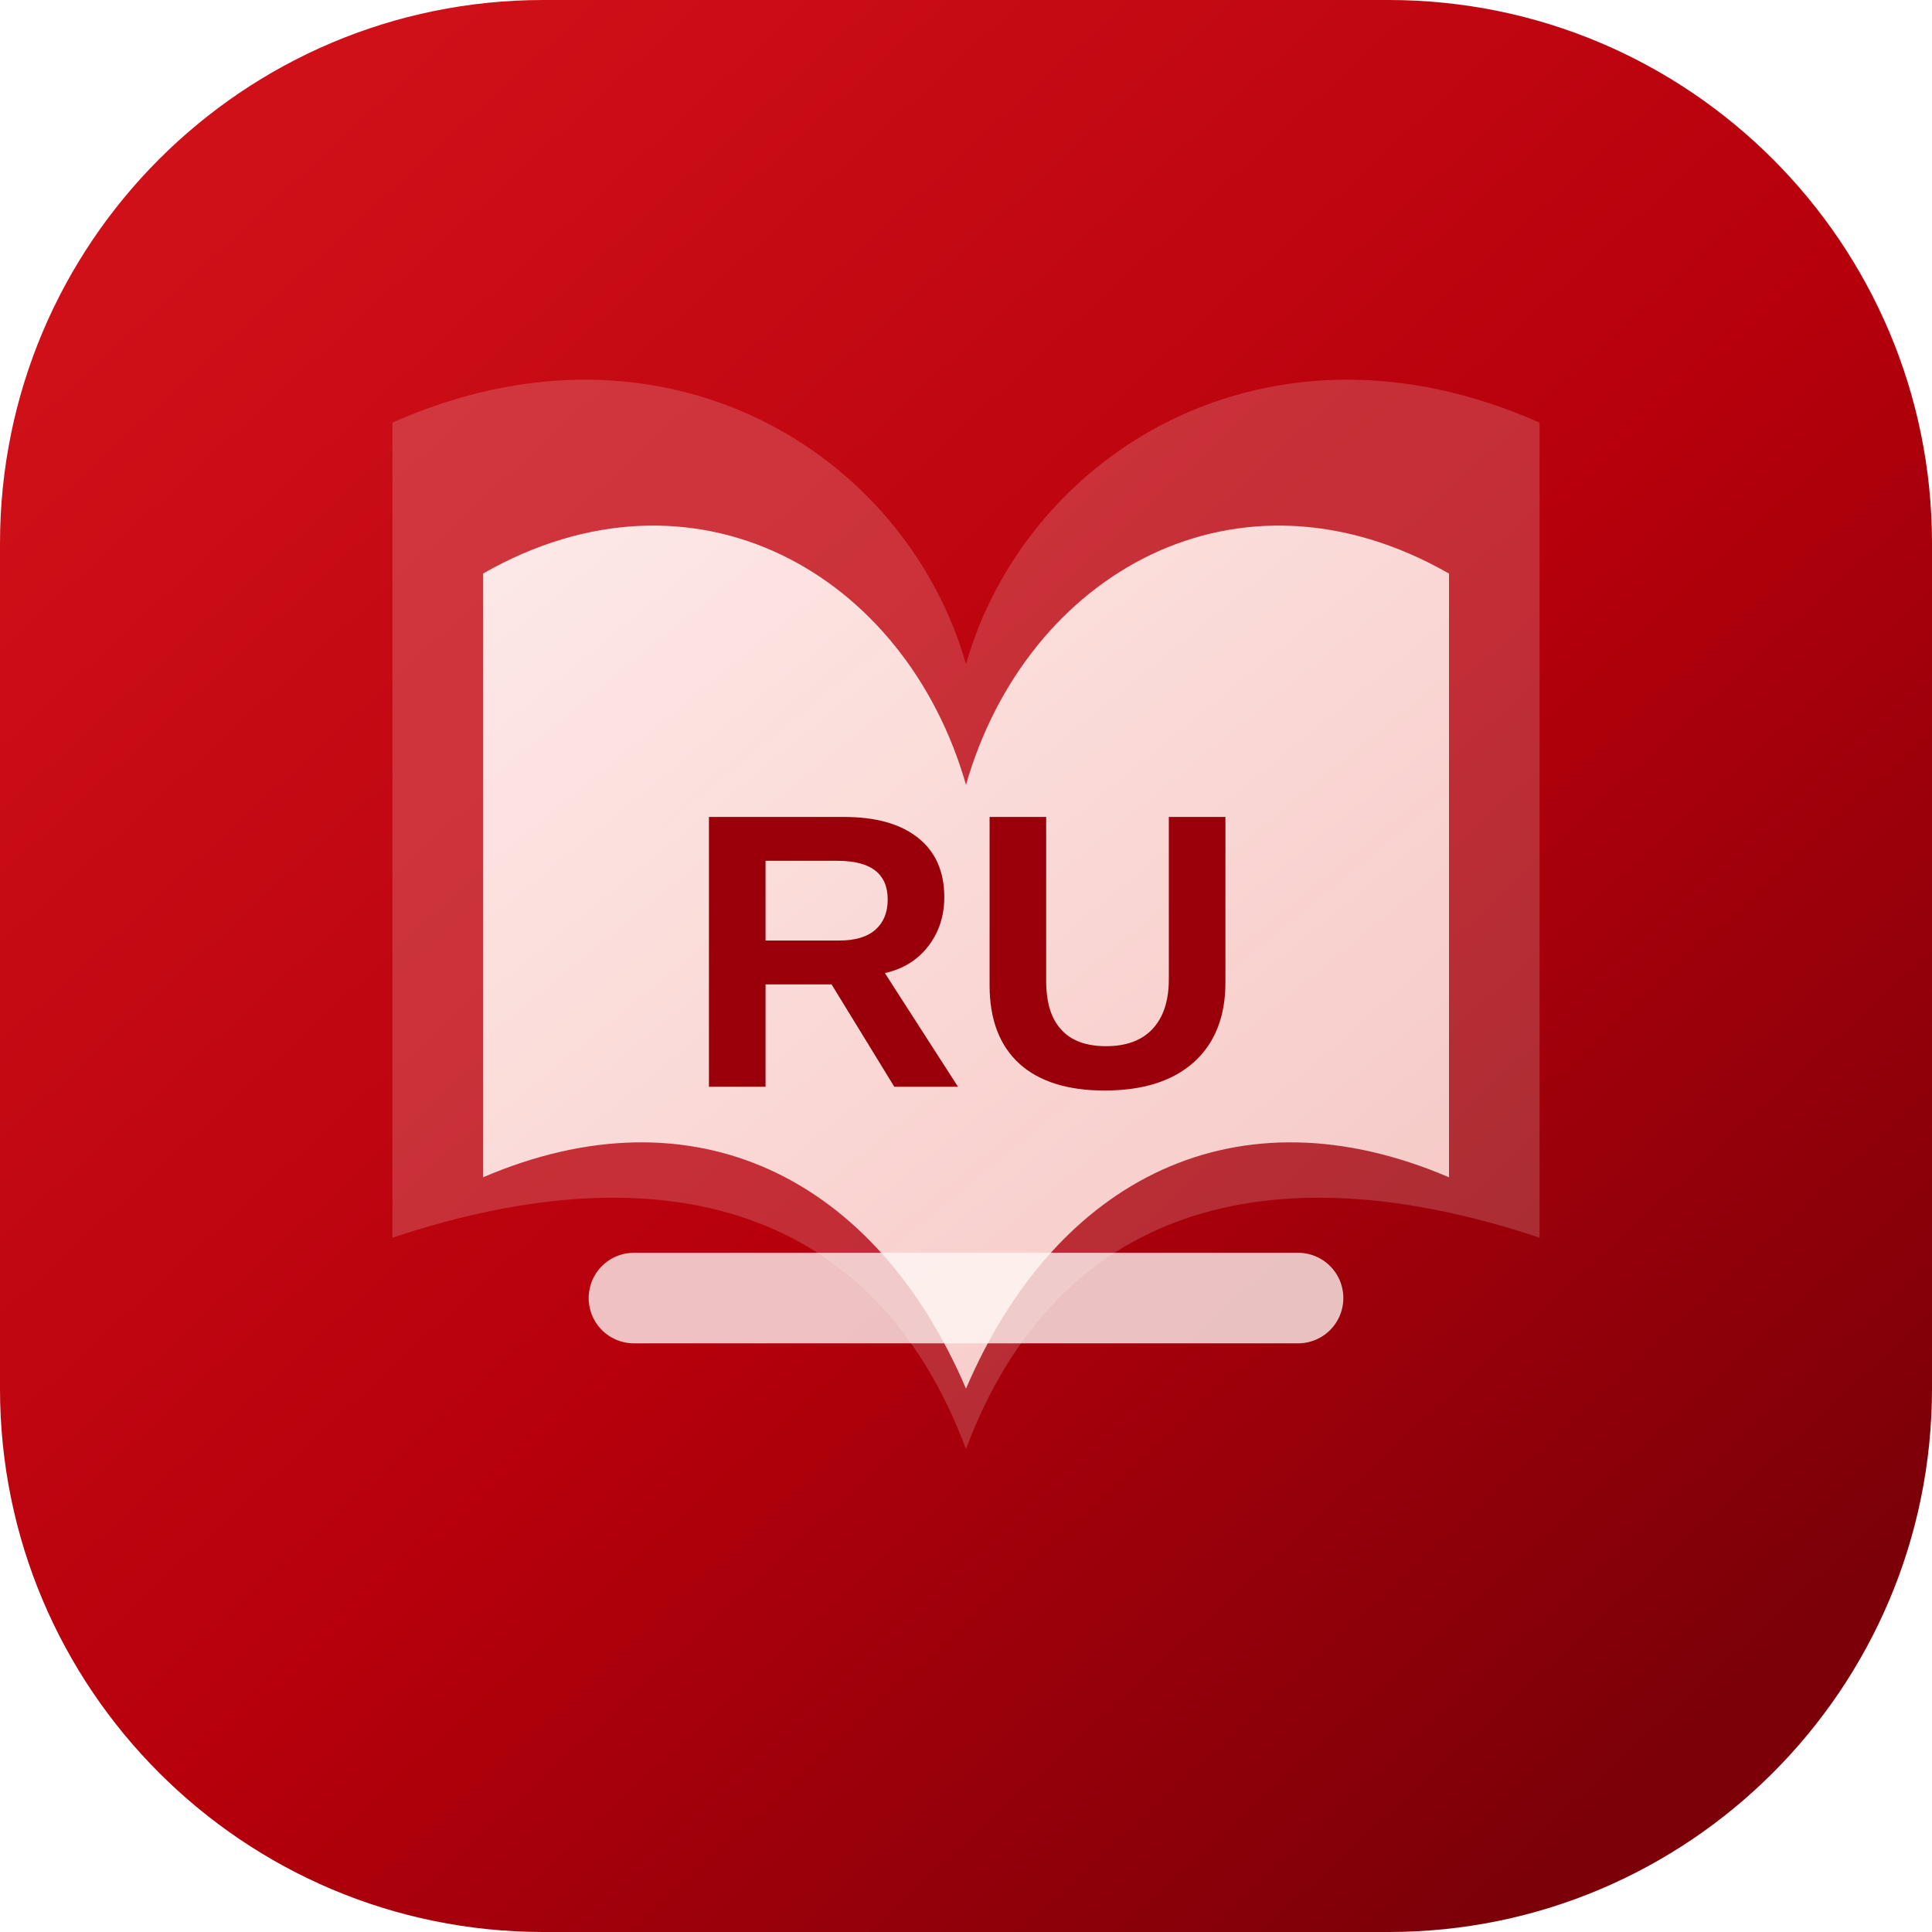
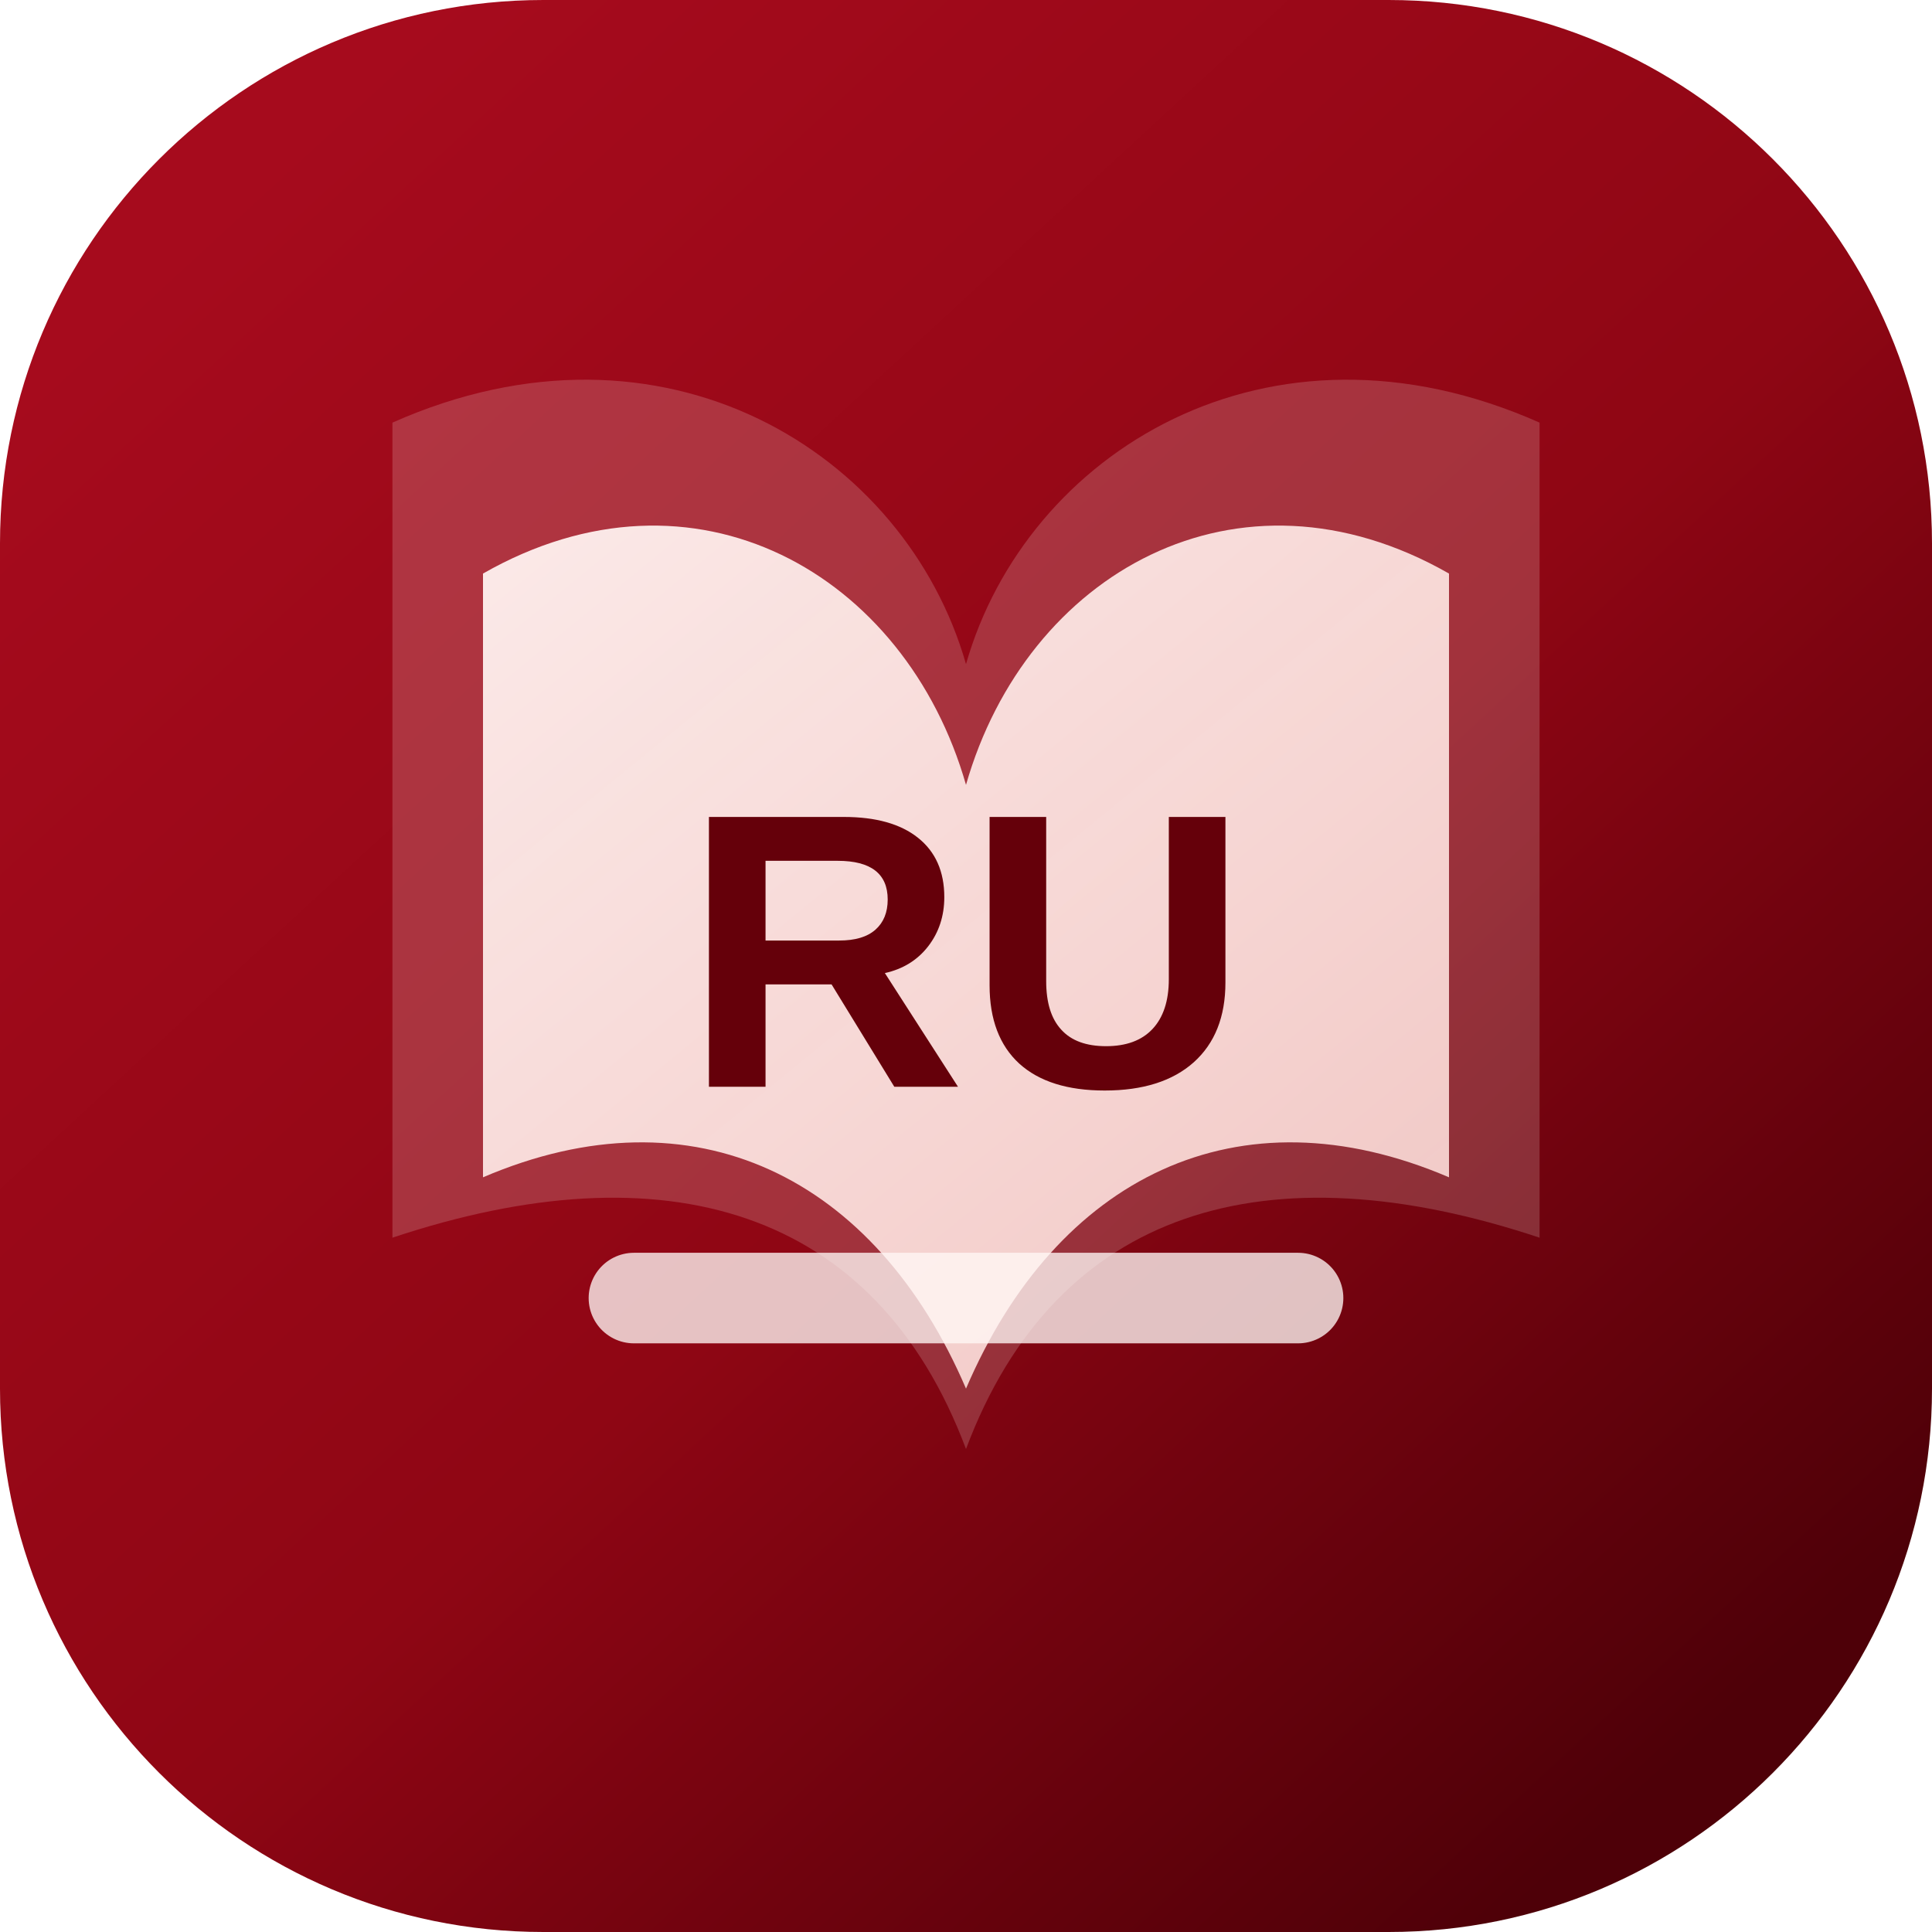
<svg xmlns="http://www.w3.org/2000/svg" viewBox="0 0 64 64">
  <defs>
    <linearGradient id="bg" x1="8" x2="56" y1="6" y2="58" gradientUnits="userSpaceOnUse">
-       <stop stop-color="#cf1019" />
-       <stop offset="0.54" stop-color="#b6000c" />
-       <stop offset="1" stop-color="#7b0008" />
+       <stop stop-color="#a60b1d" />
+       <stop offset="0.54" stop-color="#8f0614" />
+       <stop offset="1" stop-color="#4e0008" />
    </linearGradient>
    <linearGradient id="shine" x1="14" x2="50" y1="10" y2="54" gradientUnits="userSpaceOnUse">
      <stop stop-color="#fff7f5" stop-opacity="0.96" />
      <stop offset="1" stop-color="#ffd9d4" stop-opacity="0.86" />
    </linearGradient>
  </defs>
  <rect width="64" height="64" rx="18" fill="url(#bg)" />
  <path d="M13 14c9-4 17 1 19 8 2-7 10-12 19-8v27c-9-3-16-1-19 7-3-8-10-10-19-7V14Z" fill="#fff7f5" opacity="0.18" />
  <path d="M16 19c7-4 14 0 16 7v20c-3-7-9-10-16-7V19Z" fill="url(#shine)" />
  <path d="M48 19c-7-4-14 0-16 7v20c3-7 9-10 16-7V19Z" fill="url(#shine)" />
  <path d="M21 43h22" stroke="#fff7f5" stroke-width="3" stroke-linecap="round" opacity="0.78" />
-   <text x="32" y="36" fill="#9a0009" font-family="Arial, sans-serif" font-size="13" font-weight="800" text-anchor="middle">RU</text>
+   <text x="32" y="36" fill="#65000a" font-family="Arial, sans-serif" font-size="13" font-weight="800" text-anchor="middle">RU</text>
</svg>
